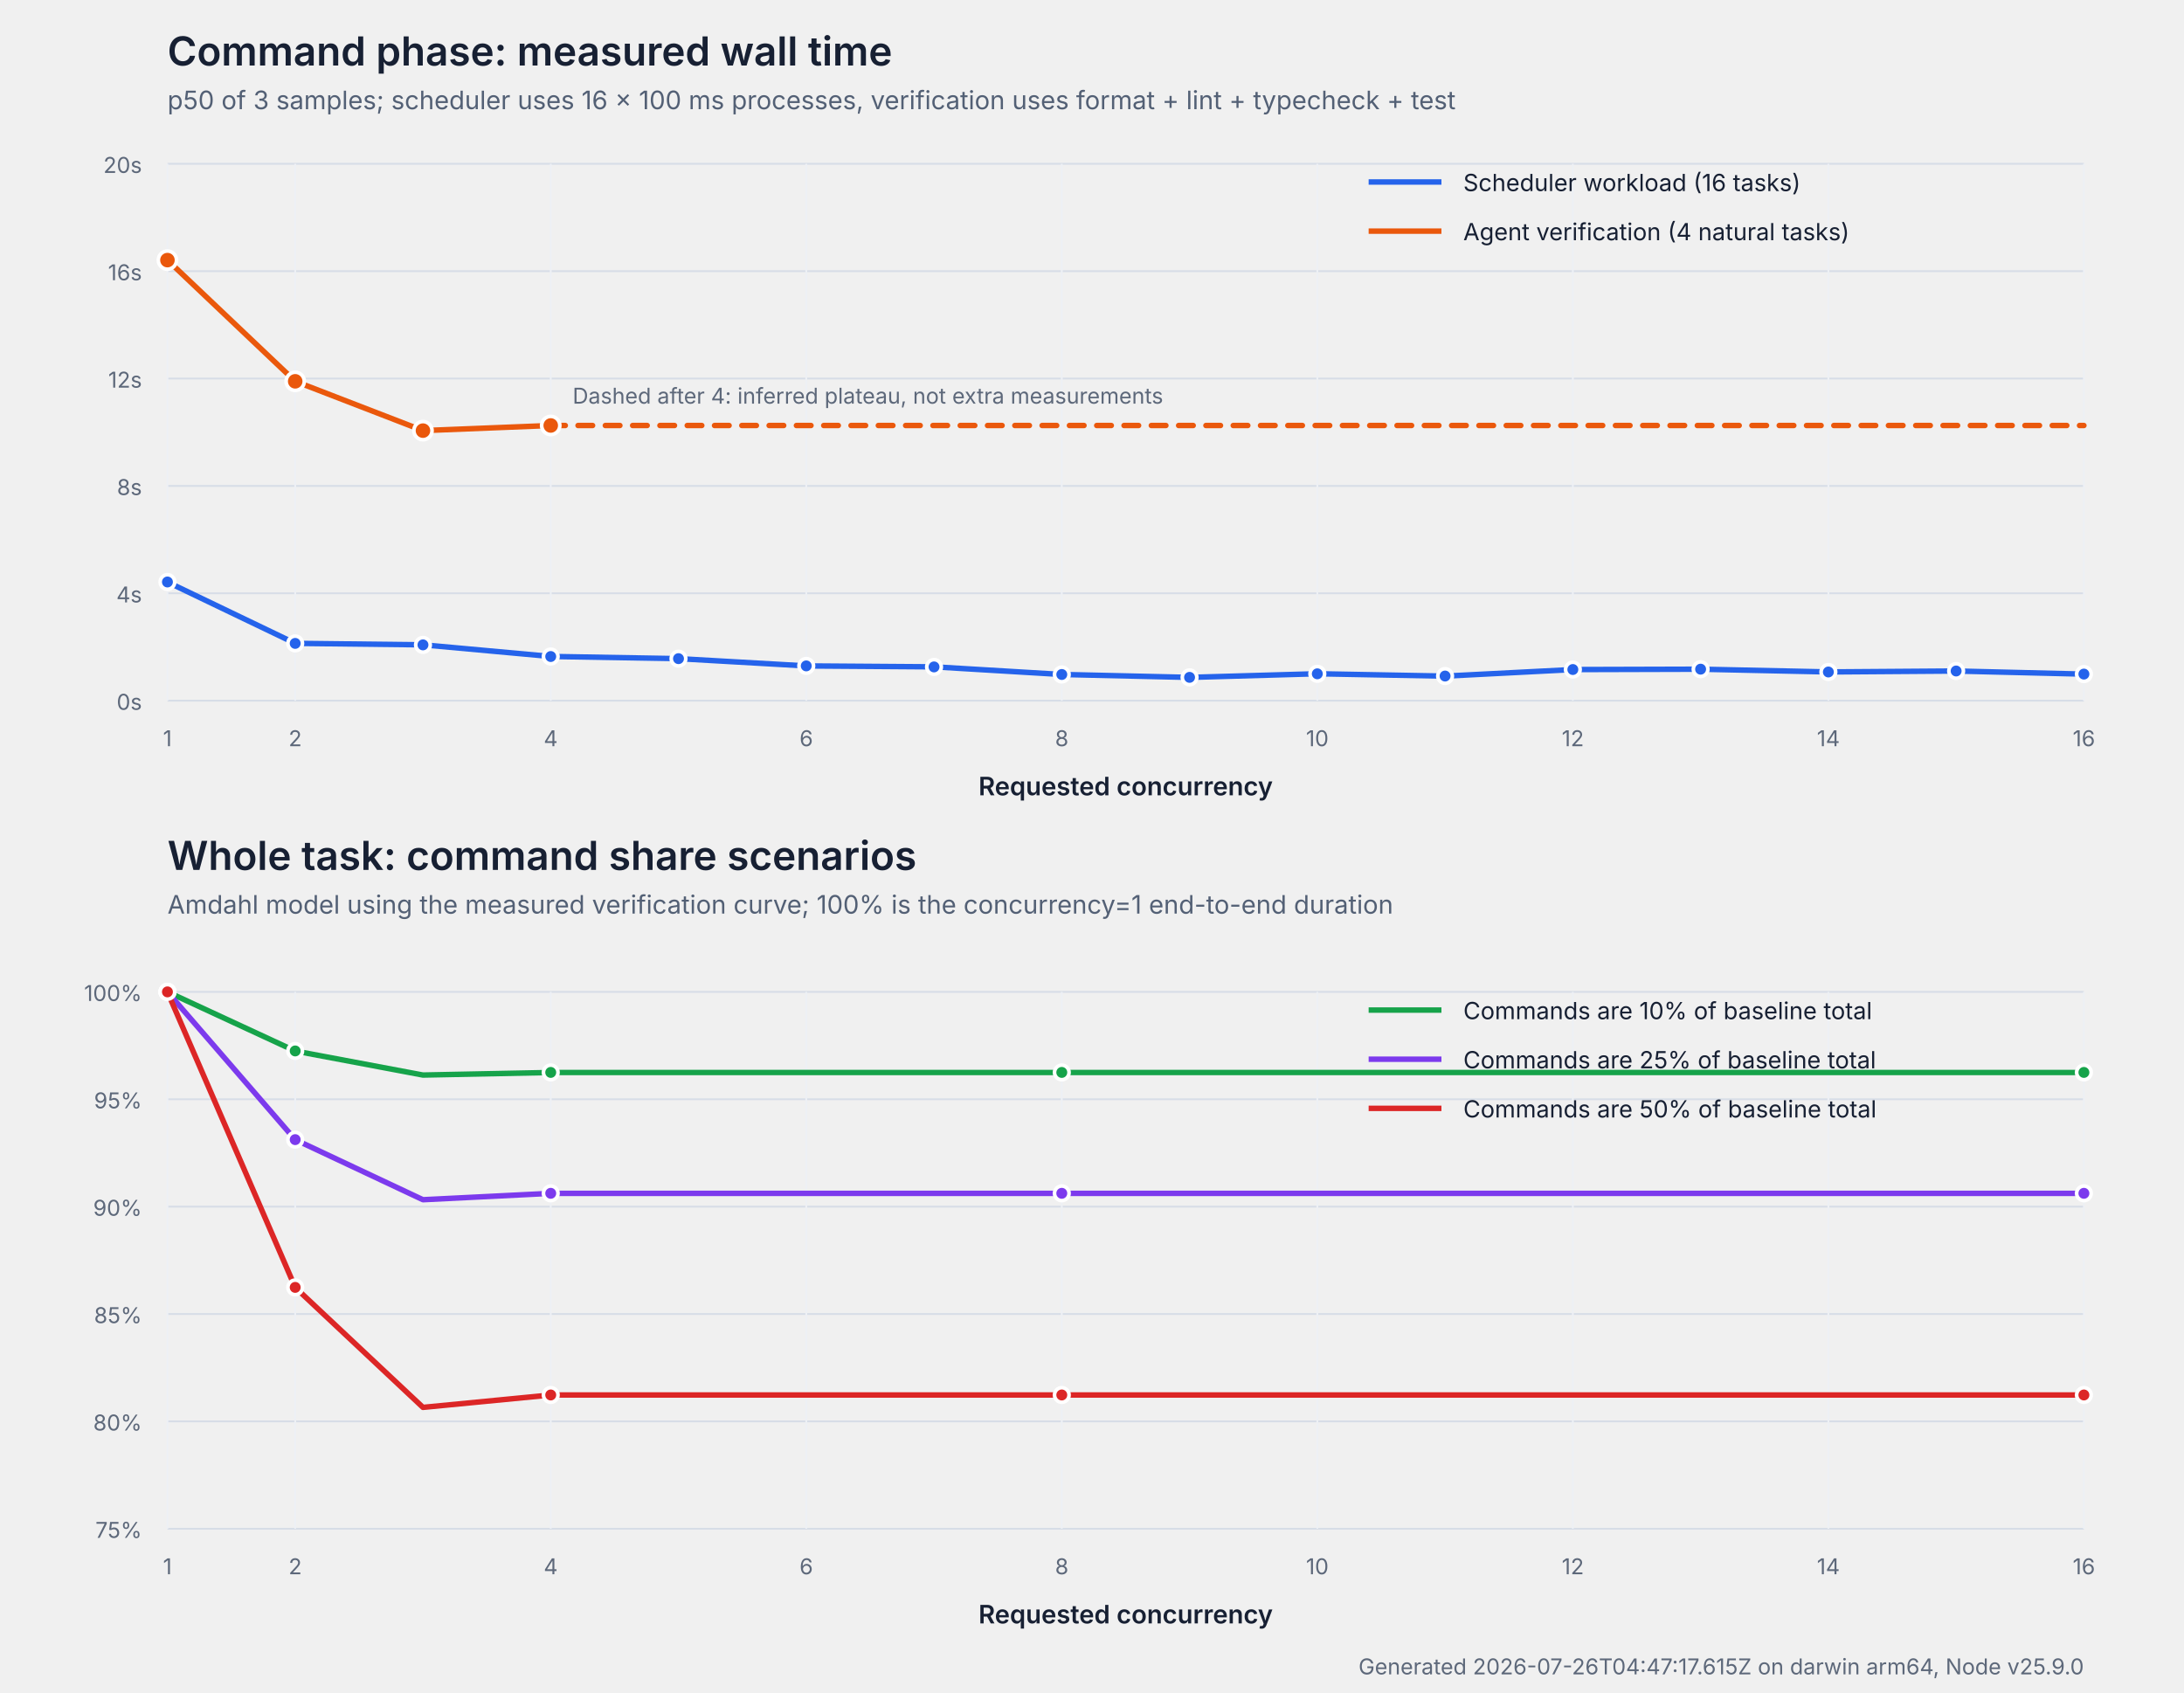
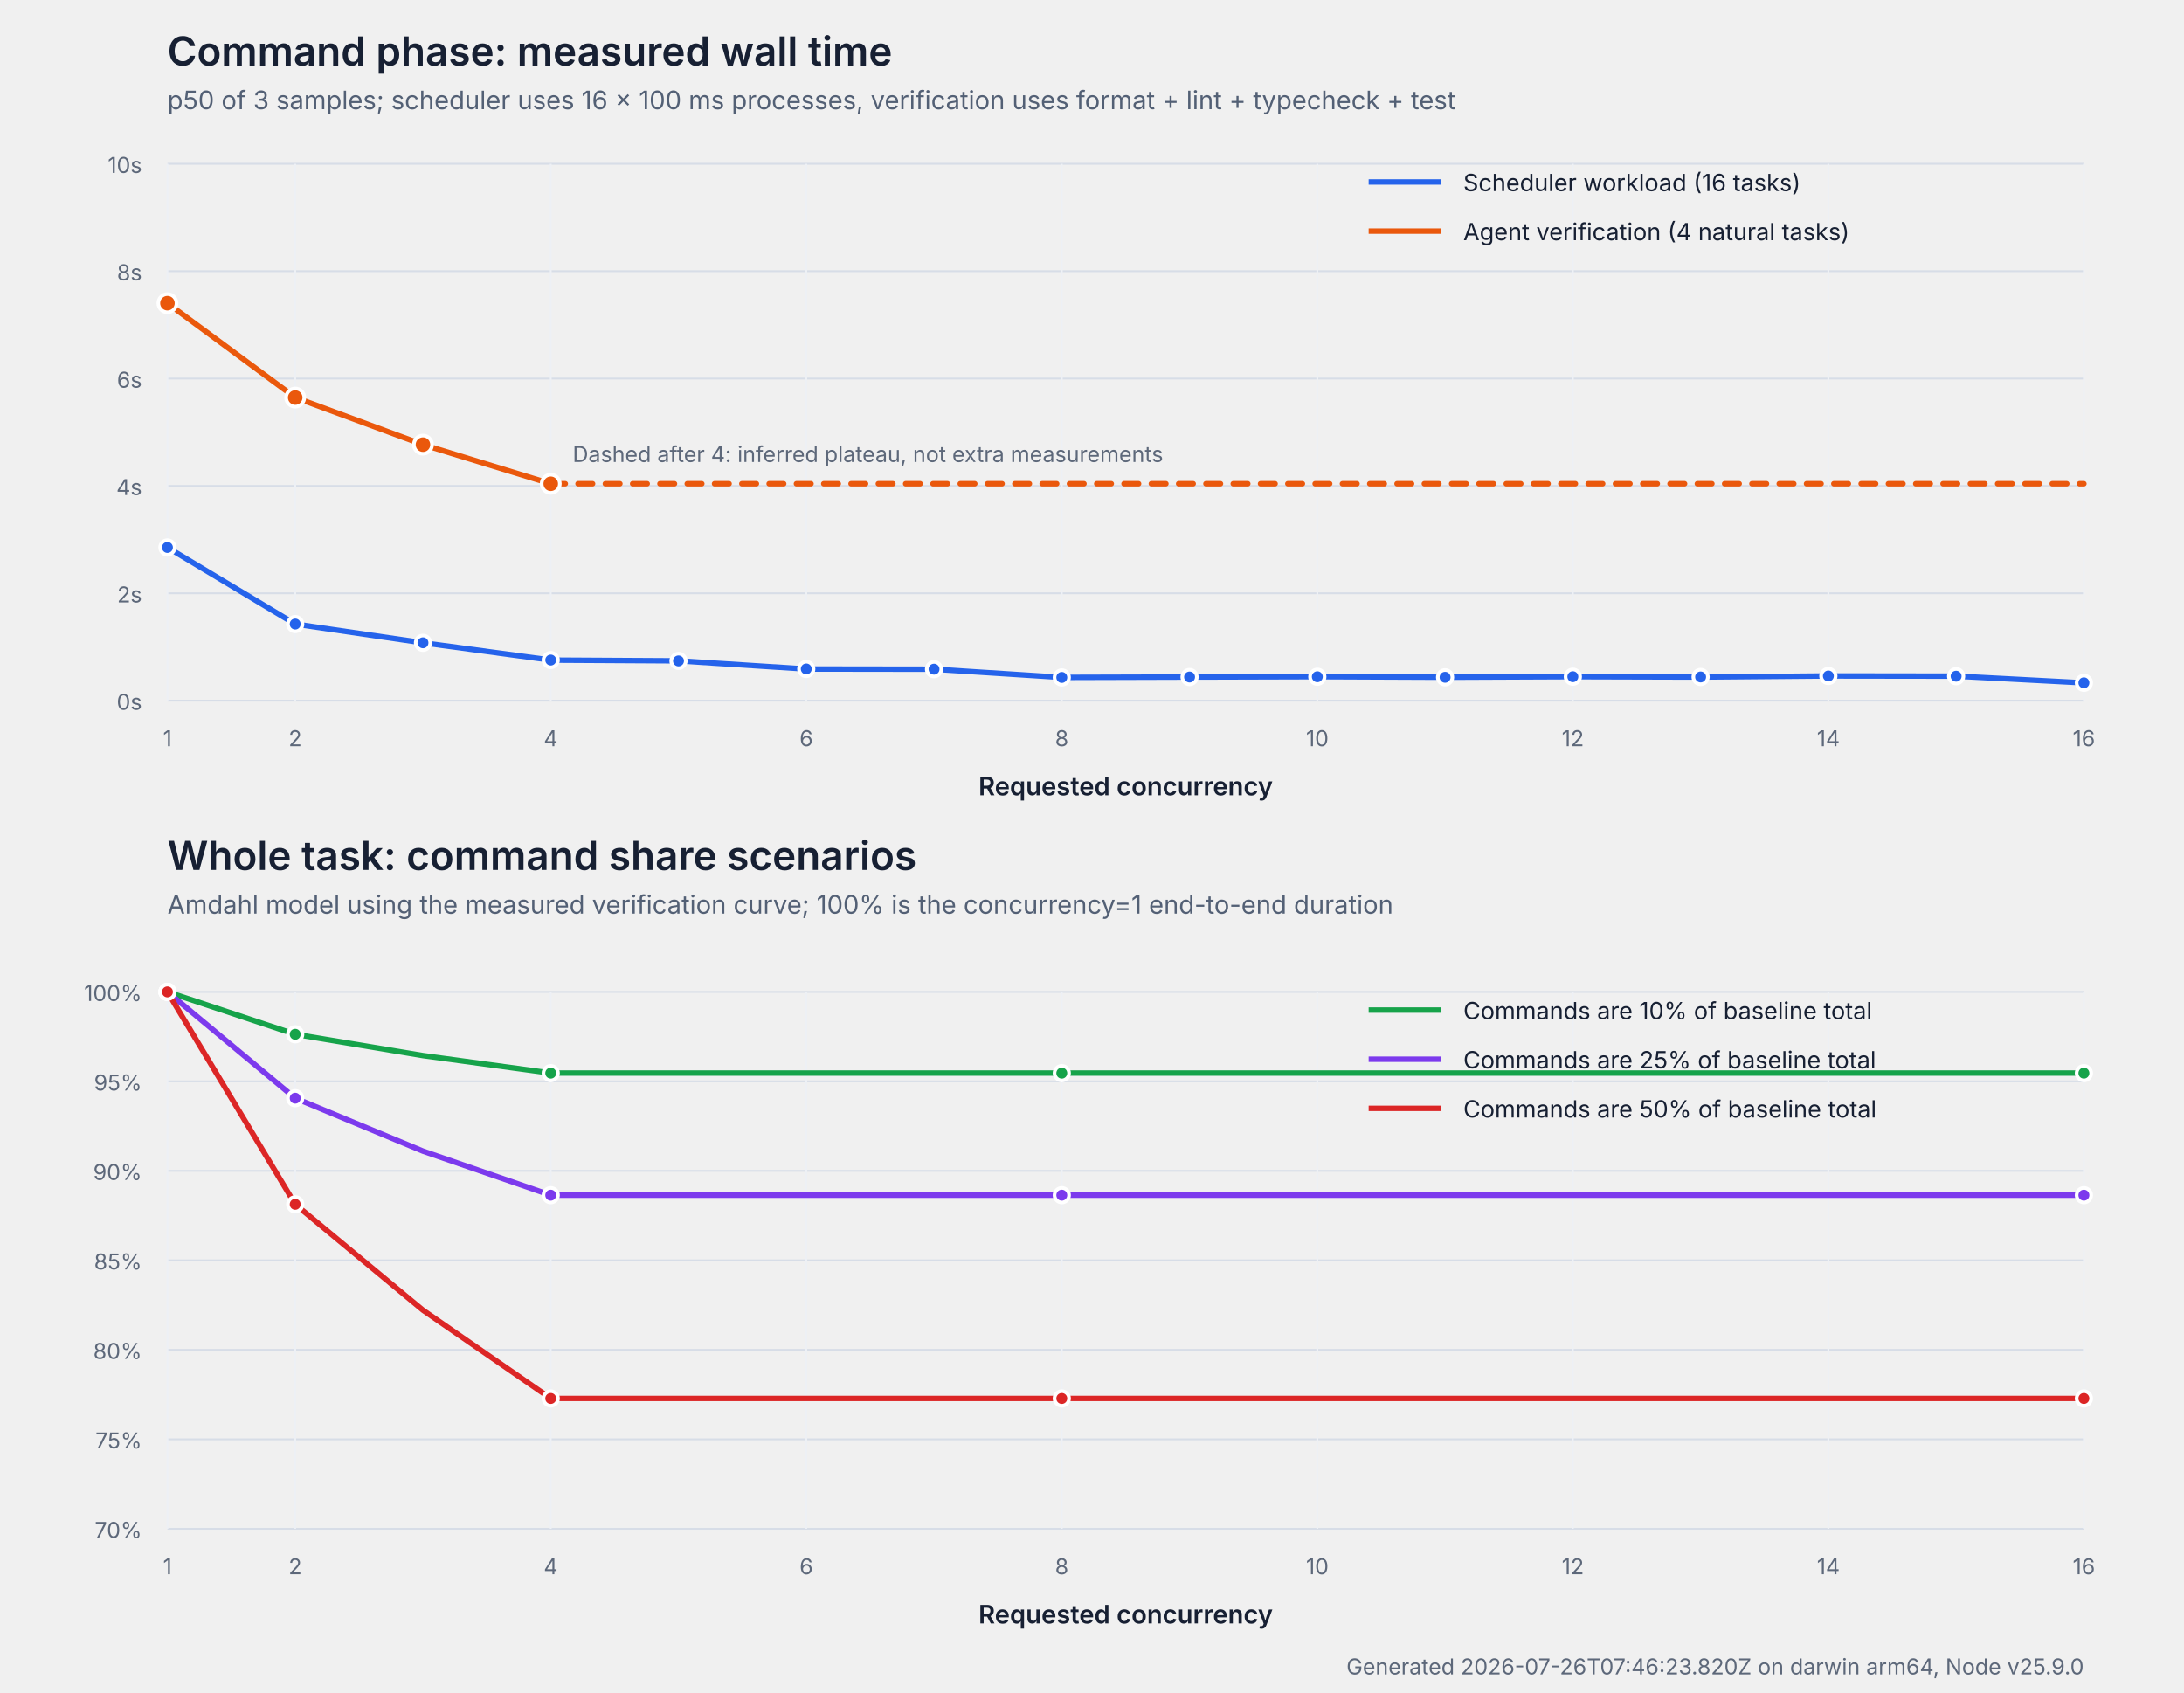
<svg xmlns="http://www.w3.org/2000/svg" width="1200" height="930" viewBox="0 0 1200 930" role="img" aria-labelledby="title description">
  <style>
    text { font-family: ui-sans-serif, system-ui, -apple-system, BlinkMacSystemFont, "Segoe UI", sans-serif; fill: #172033; }
    .title { font-size: 22px; font-weight: 600; }
    .subtitle { font-size: 14px; fill: #536075; }
    .axis-label { font-size: 14px; font-weight: 600; }
    .tick { font-size: 12px; fill: #5d687a; }
    .grid { stroke: #d7dde7; stroke-width: 1; }
    .grid.vertical { stroke: #edf0f5; }
    .line { fill: none; stroke-width: 3; stroke-linejoin: round; stroke-linecap: round; }
    .point { stroke: #ffffff; stroke-width: 2; }
    .legend { font-size: 13px; }
    .note { font-size: 12px; fill: #5d687a; }
    @media (prefers-color-scheme: dark) {
      text { fill: #eef2f8; }
      .subtitle, .tick, .note { fill: #aab4c5; }
      .grid { stroke: #455065; }
      .grid.vertical { stroke: #2f394b; }
      .point { stroke: #151b28; }
    }
  </style>
  <text class="title" x="92" y="36">Command phase: measured wall time</text>
  <text class="subtitle" x="92" y="60">p50 of 3 samples; scheduler uses 16 × 100 ms processes, verification uses format + lint + typecheck + test</text>
  <line class="grid" x1="92" x2="1145" y1="385" y2="385" />
  <text class="tick" x="78" y="390" text-anchor="end">0s</text>
  <line class="grid" x1="92" x2="1145" y1="326" y2="326" />
-   <text class="tick" x="78" y="331" text-anchor="end">4s</text>
+   <text class="tick" x="78" y="331" text-anchor="end">2s</text>
  <line class="grid" x1="92" x2="1145" y1="267" y2="267" />
-   <text class="tick" x="78" y="272" text-anchor="end">8s</text>
+   <text class="tick" x="78" y="272" text-anchor="end">4s</text>
  <line class="grid" x1="92" x2="1145" y1="208" y2="208" />
-   <text class="tick" x="78" y="213" text-anchor="end">12s</text>
+   <text class="tick" x="78" y="213" text-anchor="end">6s</text>
  <line class="grid" x1="92" x2="1145" y1="149" y2="149" />
-   <text class="tick" x="78" y="154" text-anchor="end">16s</text>
+   <text class="tick" x="78" y="154" text-anchor="end">8s</text>
  <line class="grid" x1="92" x2="1145" y1="90" y2="90" />
-   <text class="tick" x="78" y="95" text-anchor="end">20s</text>
+   <text class="tick" x="78" y="95" text-anchor="end">10s</text>
  <line class="grid vertical" x1="92" x2="92" y1="90" y2="385" />
  <text class="tick" x="92" y="410" text-anchor="middle">1</text>
  <line class="grid vertical" x1="162.2" x2="162.2" y1="90" y2="385" />
  <text class="tick" x="162.2" y="410" text-anchor="middle">2</text>
  <line class="grid vertical" x1="302.6" x2="302.6" y1="90" y2="385" />
  <text class="tick" x="302.6" y="410" text-anchor="middle">4</text>
  <line class="grid vertical" x1="443" x2="443" y1="90" y2="385" />
  <text class="tick" x="443" y="410" text-anchor="middle">6</text>
  <line class="grid vertical" x1="583.4" x2="583.4" y1="90" y2="385" />
  <text class="tick" x="583.4" y="410" text-anchor="middle">8</text>
  <line class="grid vertical" x1="723.8" x2="723.8" y1="90" y2="385" />
  <text class="tick" x="723.8" y="410" text-anchor="middle">10</text>
  <line class="grid vertical" x1="864.2" x2="864.2" y1="90" y2="385" />
  <text class="tick" x="864.2" y="410" text-anchor="middle">12</text>
  <line class="grid vertical" x1="1004.6" x2="1004.6" y1="90" y2="385" />
  <text class="tick" x="1004.6" y="410" text-anchor="middle">14</text>
  <line class="grid vertical" x1="1145" x2="1145" y1="90" y2="385" />
  <text class="tick" x="1145" y="410" text-anchor="middle">16</text>
  <text class="axis-label" x="618.5" y="437" text-anchor="middle">Requested concurrency</text>
-   <path class="line" stroke="#2563eb" d="M92.0,319.8 L162.2,353.5 L232.4,354.3 L302.6,360.7 L372.8,361.9 L443.0,365.9 L513.2,366.4 L583.4,370.6 L653.6,372.2 L723.8,370.2 L794.0,371.5 L864.2,367.9 L934.4,367.7 L1004.6,369.2 L1074.8,368.7 L1145.0,370.4" />
-   <circle class="point" fill="#2563eb" cx="92" cy="319.776" r="4" />
-   <circle class="point" fill="#2563eb" cx="162.2" cy="353.524" r="4" />
-   <circle class="point" fill="#2563eb" cx="232.4" cy="354.335" r="4" />
-   <circle class="point" fill="#2563eb" cx="302.6" cy="360.736" r="4" />
-   <circle class="point" fill="#2563eb" cx="372.8" cy="361.901" r="4" />
-   <circle class="point" fill="#2563eb" cx="443" cy="365.884" r="4" />
-   <circle class="point" fill="#2563eb" cx="513.2" cy="366.445" r="4" />
-   <circle class="point" fill="#2563eb" cx="583.4" cy="370.604" r="4" />
-   <circle class="point" fill="#2563eb" cx="653.6" cy="372.182" r="4" />
-   <circle class="point" fill="#2563eb" cx="723.8" cy="370.235" r="4" />
-   <circle class="point" fill="#2563eb" cx="794" cy="371.459" r="4" />
-   <circle class="point" fill="#2563eb" cx="864.2" cy="367.875" r="4" />
-   <circle class="point" fill="#2563eb" cx="934.4" cy="367.683" r="4" />
-   <circle class="point" fill="#2563eb" cx="1004.6" cy="369.232" r="4" />
-   <circle class="point" fill="#2563eb" cx="1074.8" cy="368.687" r="4" />
-   <circle class="point" fill="#2563eb" cx="1145" cy="370.383" r="4" />
-   <path class="line" stroke="#ea580c" d="M92.0,142.9 L162.2,209.5 L232.4,236.6 L302.6,233.8" />
-   <path class="line" stroke="#ea580c" stroke-dasharray="8 7" d="M302.6,233.8 L372.8,233.8 L443.0,233.8 L513.2,233.8 L583.4,233.8 L653.6,233.8 L723.8,233.8 L794.0,233.8 L864.2,233.8 L934.4,233.8 L1004.6,233.8 L1074.8,233.8 L1145.0,233.8" />
-   <circle class="point" fill="#ea580c" cx="92" cy="142.923" r="5" />
-   <circle class="point" fill="#ea580c" cx="162.2" cy="209.519" r="5" />
-   <circle class="point" fill="#ea580c" cx="232.4" cy="236.615" r="5" />
-   <circle class="point" fill="#ea580c" cx="302.6" cy="233.783" r="5" />
+   <path class="line" stroke="#2563eb" d="M92.0,300.8 L162.2,342.9 L232.4,353.2 L302.6,362.7 L372.8,363.1 L443.0,367.6 L513.2,367.7 L583.4,372.2 L653.6,372.0 L723.8,371.8 L794.0,372.1 L864.2,371.8 L934.4,372.0 L1004.6,371.4 L1074.8,371.5 L1145.0,375.2" />
+   <circle class="point" fill="#2563eb" cx="92" cy="300.807" r="4" />
+   <circle class="point" fill="#2563eb" cx="162.2" cy="342.904" r="4" />
+   <circle class="point" fill="#2563eb" cx="232.4" cy="353.199" r="4" />
+   <circle class="point" fill="#2563eb" cx="302.6" cy="362.668" r="4" />
+   <circle class="point" fill="#2563eb" cx="372.8" cy="363.14" r="4" />
+   <circle class="point" fill="#2563eb" cx="443" cy="367.565" r="4" />
+   <circle class="point" fill="#2563eb" cx="513.2" cy="367.683" r="4" />
+   <circle class="point" fill="#2563eb" cx="583.4" cy="372.226" r="4" />
+   <circle class="point" fill="#2563eb" cx="653.6" cy="371.99" r="4" />
+   <circle class="point" fill="#2563eb" cx="723.8" cy="371.843" r="4" />
+   <circle class="point" fill="#2563eb" cx="794" cy="372.138" r="4" />
+   <circle class="point" fill="#2563eb" cx="864.2" cy="371.813" r="4" />
+   <circle class="point" fill="#2563eb" cx="934.4" cy="371.961" r="4" />
+   <circle class="point" fill="#2563eb" cx="1004.6" cy="371.43" r="4" />
+   <circle class="point" fill="#2563eb" cx="1074.8" cy="371.548" r="4" />
+   <circle class="point" fill="#2563eb" cx="1145" cy="375.176" r="4" />
+   <path class="line" stroke="#ea580c" d="M92.0,166.6 L162.2,218.4 L232.4,244.3 L302.6,265.8" />
+   <path class="line" stroke="#ea580c" stroke-dasharray="8 7" d="M302.6,265.8 L372.8,265.8 L443.0,265.8 L513.2,265.8 L583.4,265.8 L653.6,265.8 L723.8,265.8 L794.0,265.8 L864.2,265.8 L934.4,265.8 L1004.6,265.8 L1074.8,265.8 L1145.0,265.8" />
+   <circle class="point" fill="#ea580c" cx="92" cy="166.582" r="5" />
+   <circle class="point" fill="#ea580c" cx="162.2" cy="218.443" r="5" />
+   <circle class="point" fill="#ea580c" cx="232.4" cy="244.315" r="5" />
+   <circle class="point" fill="#ea580c" cx="302.6" cy="265.82" r="5" />
  <line x1="752" x2="792" y1="100" y2="100" stroke="#2563eb" stroke-width="3" />
  <text class="legend" x="804" y="105">Scheduler workload (16 tasks)</text>
  <line x1="752" x2="792" y1="127" y2="127" stroke="#ea580c" stroke-width="3" />
  <text class="legend" x="804" y="132">Agent verification (4 natural tasks)</text>
-   <text class="note" x="314.6" y="221.783">Dashed after 4: inferred plateau, not extra measurements</text>
+   <text class="note" x="314.6" y="253.82">Dashed after 4: inferred plateau, not extra measurements</text>
  <text class="title" x="92" y="478">Whole task: command share scenarios</text>
  <text class="subtitle" x="92" y="502">Amdahl model using the measured verification curve; 100% is the concurrency=1 end-to-end duration</text>
  <line class="grid" x1="92" x2="1145" y1="840" y2="840" />
-   <text class="tick" x="78" y="845" text-anchor="end">75%</text>
-   <line class="grid" x1="92" x2="1145" y1="781" y2="781" />
-   <text class="tick" x="78" y="786" text-anchor="end">80%</text>
-   <line class="grid" x1="92" x2="1145" y1="722" y2="722" />
-   <text class="tick" x="78" y="727" text-anchor="end">85%</text>
-   <line class="grid" x1="92" x2="1145" y1="663" y2="663" />
-   <text class="tick" x="78" y="668" text-anchor="end">90%</text>
-   <line class="grid" x1="92" x2="1145" y1="604" y2="604" />
-   <text class="tick" x="78" y="609" text-anchor="end">95%</text>
+   <text class="tick" x="78" y="845" text-anchor="end">70%</text>
+   <line class="grid" x1="92" x2="1145" y1="790.833" y2="790.833" />
+   <text class="tick" x="78" y="795.833" text-anchor="end">75%</text>
+   <line class="grid" x1="92" x2="1145" y1="741.667" y2="741.667" />
+   <text class="tick" x="78" y="746.667" text-anchor="end">80%</text>
+   <line class="grid" x1="92" x2="1145" y1="692.5" y2="692.5" />
+   <text class="tick" x="78" y="697.5" text-anchor="end">85%</text>
+   <line class="grid" x1="92" x2="1145" y1="643.333" y2="643.333" />
+   <text class="tick" x="78" y="648.333" text-anchor="end">90%</text>
+   <line class="grid" x1="92" x2="1145" y1="594.167" y2="594.167" />
+   <text class="tick" x="78" y="599.167" text-anchor="end">95%</text>
  <line class="grid" x1="92" x2="1145" y1="545" y2="545" />
  <text class="tick" x="78" y="550" text-anchor="end">100%</text>
  <line class="grid vertical" x1="92" x2="92" y1="545" y2="840" />
  <text class="tick" x="92" y="865" text-anchor="middle">1</text>
  <line class="grid vertical" x1="162.2" x2="162.2" y1="545" y2="840" />
  <text class="tick" x="162.2" y="865" text-anchor="middle">2</text>
  <line class="grid vertical" x1="302.6" x2="302.6" y1="545" y2="840" />
  <text class="tick" x="302.6" y="865" text-anchor="middle">4</text>
  <line class="grid vertical" x1="443" x2="443" y1="545" y2="840" />
  <text class="tick" x="443" y="865" text-anchor="middle">6</text>
  <line class="grid vertical" x1="583.4" x2="583.4" y1="545" y2="840" />
  <text class="tick" x="583.4" y="865" text-anchor="middle">8</text>
  <line class="grid vertical" x1="723.8" x2="723.8" y1="545" y2="840" />
  <text class="tick" x="723.8" y="865" text-anchor="middle">10</text>
  <line class="grid vertical" x1="864.2" x2="864.2" y1="545" y2="840" />
  <text class="tick" x="864.2" y="865" text-anchor="middle">12</text>
  <line class="grid vertical" x1="1004.6" x2="1004.6" y1="545" y2="840" />
  <text class="tick" x="1004.6" y="865" text-anchor="middle">14</text>
  <line class="grid vertical" x1="1145" x2="1145" y1="545" y2="840" />
  <text class="tick" x="1145" y="865" text-anchor="middle">16</text>
  <text class="axis-label" x="618.5" y="892" text-anchor="middle">Requested concurrency</text>
-   <path class="line" stroke="#16a34a" d="M92.0,545.0 L162.2,577.5 L232.4,590.7 L302.6,589.3 L372.8,589.3 L443.0,589.3 L513.2,589.3 L583.4,589.3 L653.6,589.3 L723.8,589.3 L794.0,589.3 L864.2,589.3 L934.4,589.3 L1004.6,589.3 L1074.8,589.3 L1145.0,589.3" />
+   <path class="line" stroke="#16a34a" d="M92.0,545.0 L162.2,568.3 L232.4,580.0 L302.6,589.6 L372.8,589.6 L443.0,589.6 L513.2,589.6 L583.4,589.6 L653.6,589.6 L723.8,589.6 L794.0,589.6 L864.2,589.6 L934.4,589.6 L1004.6,589.6 L1074.8,589.6 L1145.0,589.6" />
  <circle class="point" fill="#16a34a" cx="92" cy="545" r="4" />
-   <circle class="point" fill="#16a34a" cx="162.2" cy="577.45" r="4" />
-   <circle class="point" fill="#16a34a" cx="302.6" cy="589.25" r="4" />
-   <circle class="point" fill="#16a34a" cx="583.4" cy="589.25" r="4" />
-   <circle class="point" fill="#16a34a" cx="1145" cy="589.25" r="4" />
-   <path class="line" stroke="#7c3aed" d="M92.0,545.0 L162.2,626.2 L232.4,659.2 L302.6,655.7 L372.8,655.7 L443.0,655.7 L513.2,655.7 L583.4,655.7 L653.6,655.7 L723.8,655.7 L794.0,655.7 L864.2,655.7 L934.4,655.7 L1004.6,655.7 L1074.8,655.7 L1145.0,655.7" />
+   <circle class="point" fill="#16a34a" cx="162.2" cy="568.305" r="4" />
+   <circle class="point" fill="#16a34a" cx="302.6" cy="589.643" r="4" />
+   <circle class="point" fill="#16a34a" cx="583.4" cy="589.643" r="4" />
+   <circle class="point" fill="#16a34a" cx="1145" cy="589.643" r="4" />
+   <path class="line" stroke="#7c3aed" d="M92.0,545.0 L162.2,603.4 L232.4,632.5 L302.6,656.7 L372.8,656.7 L443.0,656.7 L513.2,656.7 L583.4,656.7 L653.6,656.7 L723.8,656.7 L794.0,656.7 L864.2,656.7 L934.4,656.7 L1004.6,656.7 L1074.8,656.7 L1145.0,656.7" />
  <circle class="point" fill="#7c3aed" cx="92" cy="545" r="4" />
-   <circle class="point" fill="#7c3aed" cx="162.2" cy="626.184" r="4" />
-   <circle class="point" fill="#7c3aed" cx="302.6" cy="655.684" r="4" />
-   <circle class="point" fill="#7c3aed" cx="583.4" cy="655.684" r="4" />
-   <circle class="point" fill="#7c3aed" cx="1145" cy="655.684" r="4" />
-   <path class="line" stroke="#dc2626" d="M92.0,545.0 L162.2,707.4 L232.4,773.3 L302.6,766.5 L372.8,766.5 L443.0,766.5 L513.2,766.5 L583.4,766.5 L653.6,766.5 L723.8,766.5 L794.0,766.5 L864.2,766.5 L934.4,766.5 L1004.6,766.5 L1074.8,766.5 L1145.0,766.5" />
+   <circle class="point" fill="#7c3aed" cx="162.2" cy="603.41" r="4" />
+   <circle class="point" fill="#7c3aed" cx="302.6" cy="656.707" r="4" />
+   <circle class="point" fill="#7c3aed" cx="583.4" cy="656.707" r="4" />
+   <circle class="point" fill="#7c3aed" cx="1145" cy="656.707" r="4" />
+   <path class="line" stroke="#dc2626" d="M92.0,545.0 L162.2,661.7 L232.4,719.9 L302.6,768.4 L372.8,768.4 L443.0,768.4 L513.2,768.4 L583.4,768.4 L653.6,768.4 L723.8,768.4 L794.0,768.4 L864.2,768.4 L934.4,768.4 L1004.6,768.4 L1074.8,768.4 L1145.0,768.4" />
  <circle class="point" fill="#dc2626" cx="92" cy="545" r="4" />
-   <circle class="point" fill="#dc2626" cx="162.2" cy="707.368" r="4" />
-   <circle class="point" fill="#dc2626" cx="302.6" cy="766.486" r="4" />
-   <circle class="point" fill="#dc2626" cx="583.4" cy="766.486" r="4" />
-   <circle class="point" fill="#dc2626" cx="1145" cy="766.486" r="4" />
+   <circle class="point" fill="#dc2626" cx="162.2" cy="661.722" r="4" />
+   <circle class="point" fill="#dc2626" cx="302.6" cy="768.413" r="4" />
+   <circle class="point" fill="#dc2626" cx="583.4" cy="768.413" r="4" />
+   <circle class="point" fill="#dc2626" cx="1145" cy="768.413" r="4" />
  <line x1="752" x2="792" y1="555" y2="555" stroke="#16a34a" stroke-width="3" />
  <text class="legend" x="804" y="560">Commands are 10% of baseline total</text>
  <line x1="752" x2="792" y1="582" y2="582" stroke="#7c3aed" stroke-width="3" />
  <text class="legend" x="804" y="587">Commands are 25% of baseline total</text>
  <line x1="752" x2="792" y1="609" y2="609" stroke="#dc2626" stroke-width="3" />
  <text class="legend" x="804" y="614">Commands are 50% of baseline total</text>
-   <text class="note" x="1145" y="920" text-anchor="end">Generated 2026-07-26T04:47:17.615Z on darwin arm64, Node v25.9.0</text>
+   <text class="note" x="1145" y="920" text-anchor="end">Generated 2026-07-26T07:46:23.820Z on darwin arm64, Node v25.9.0</text>
</svg>
